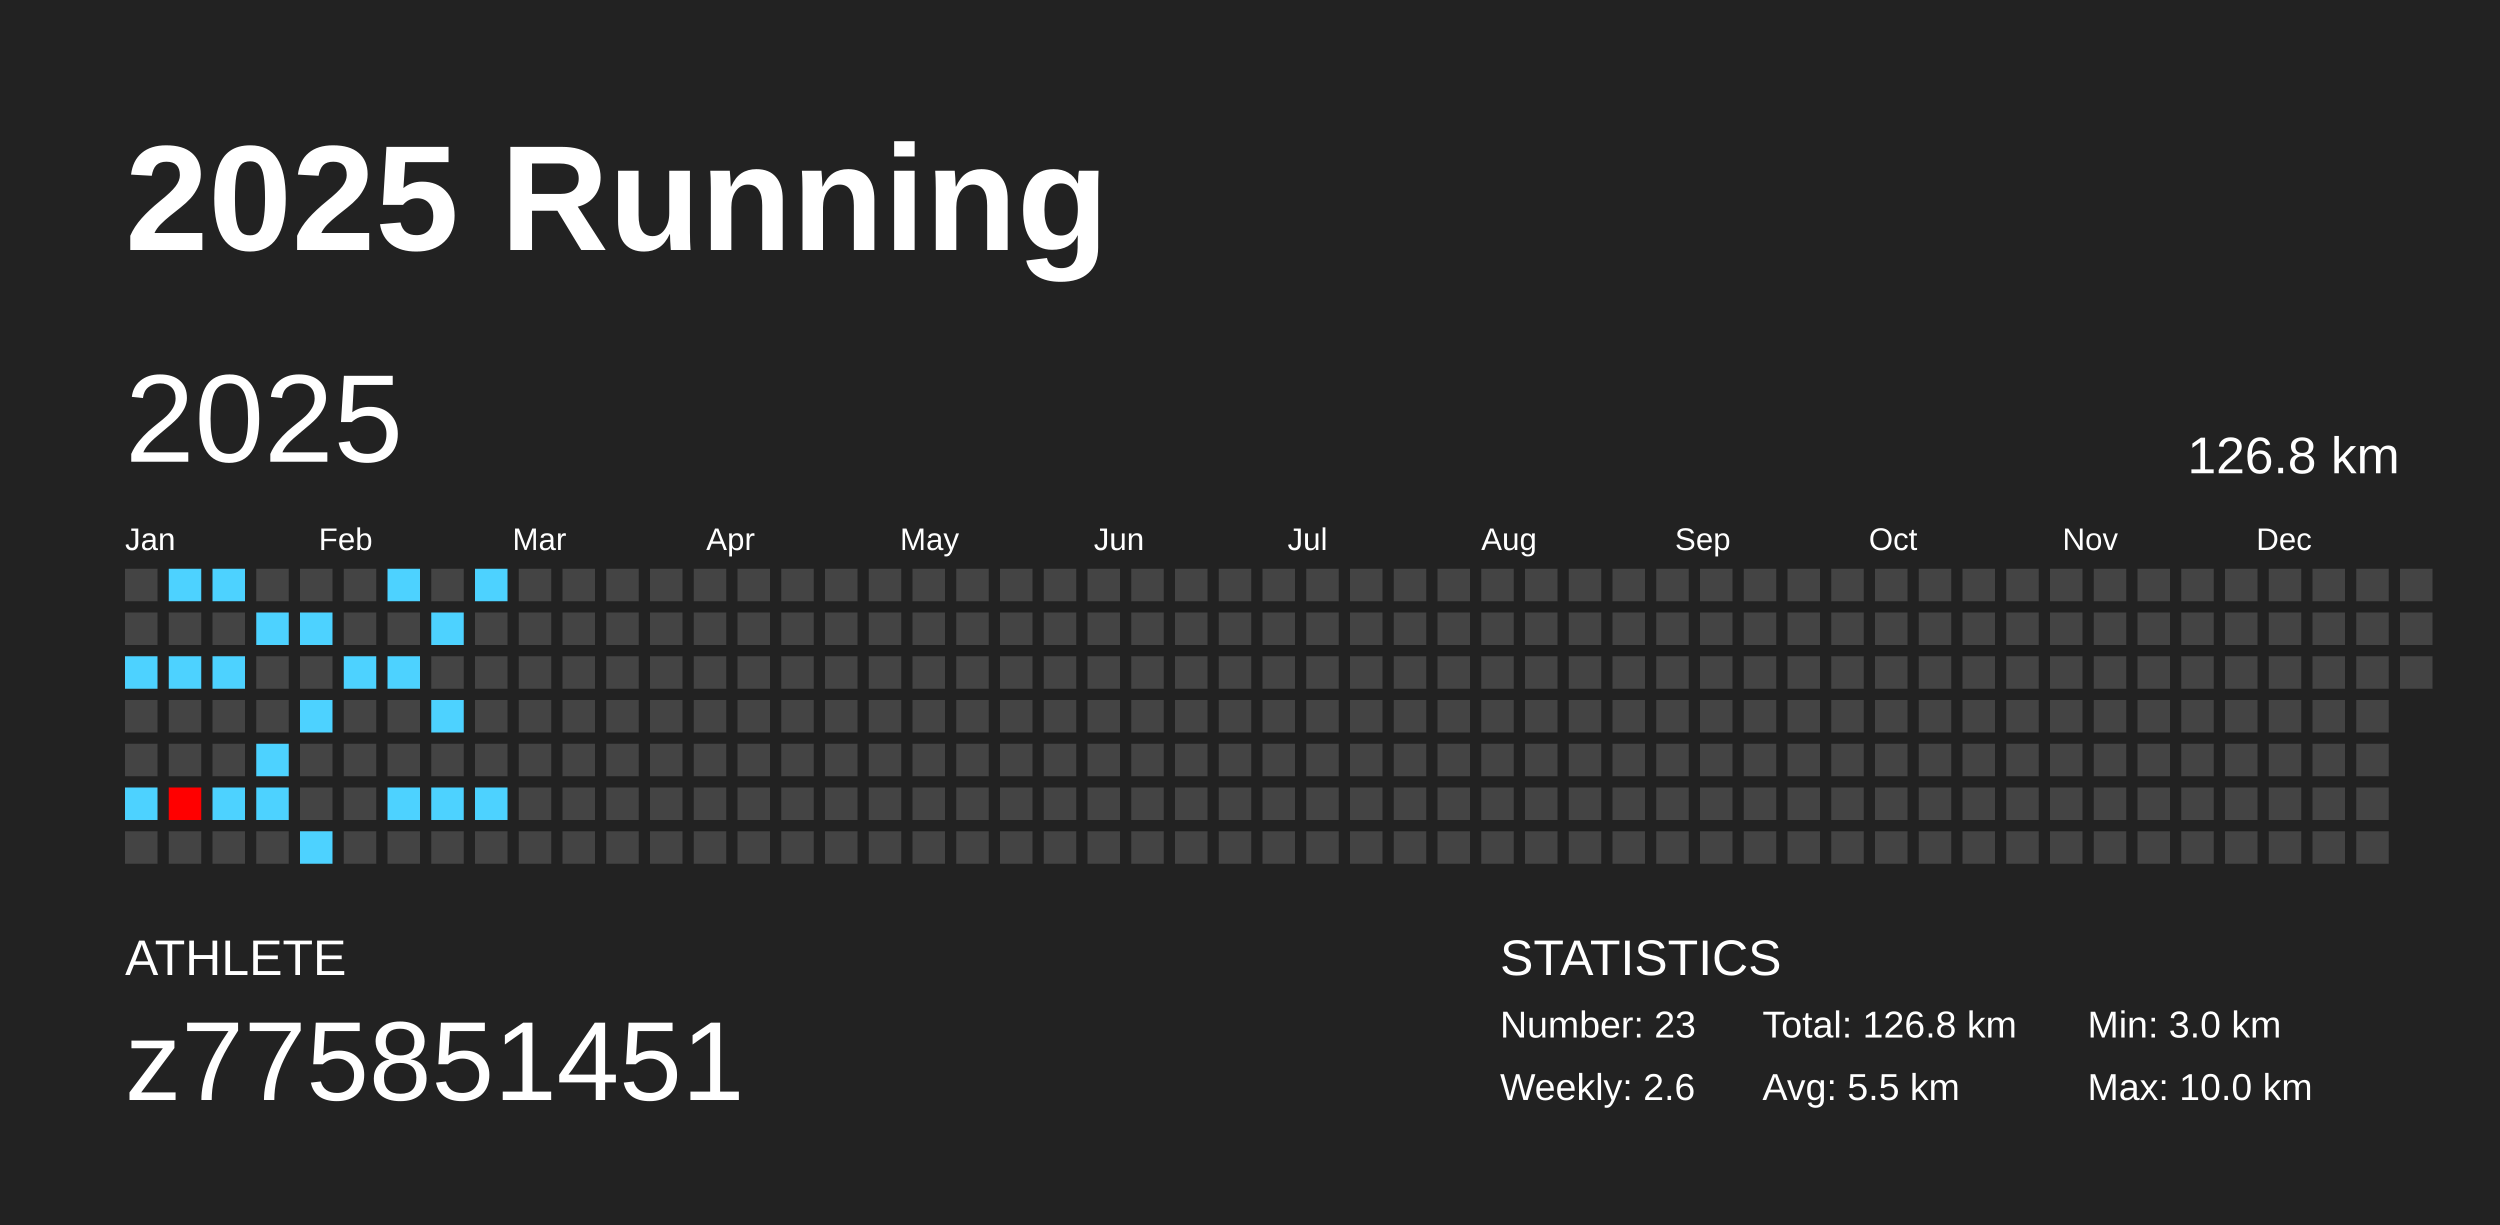
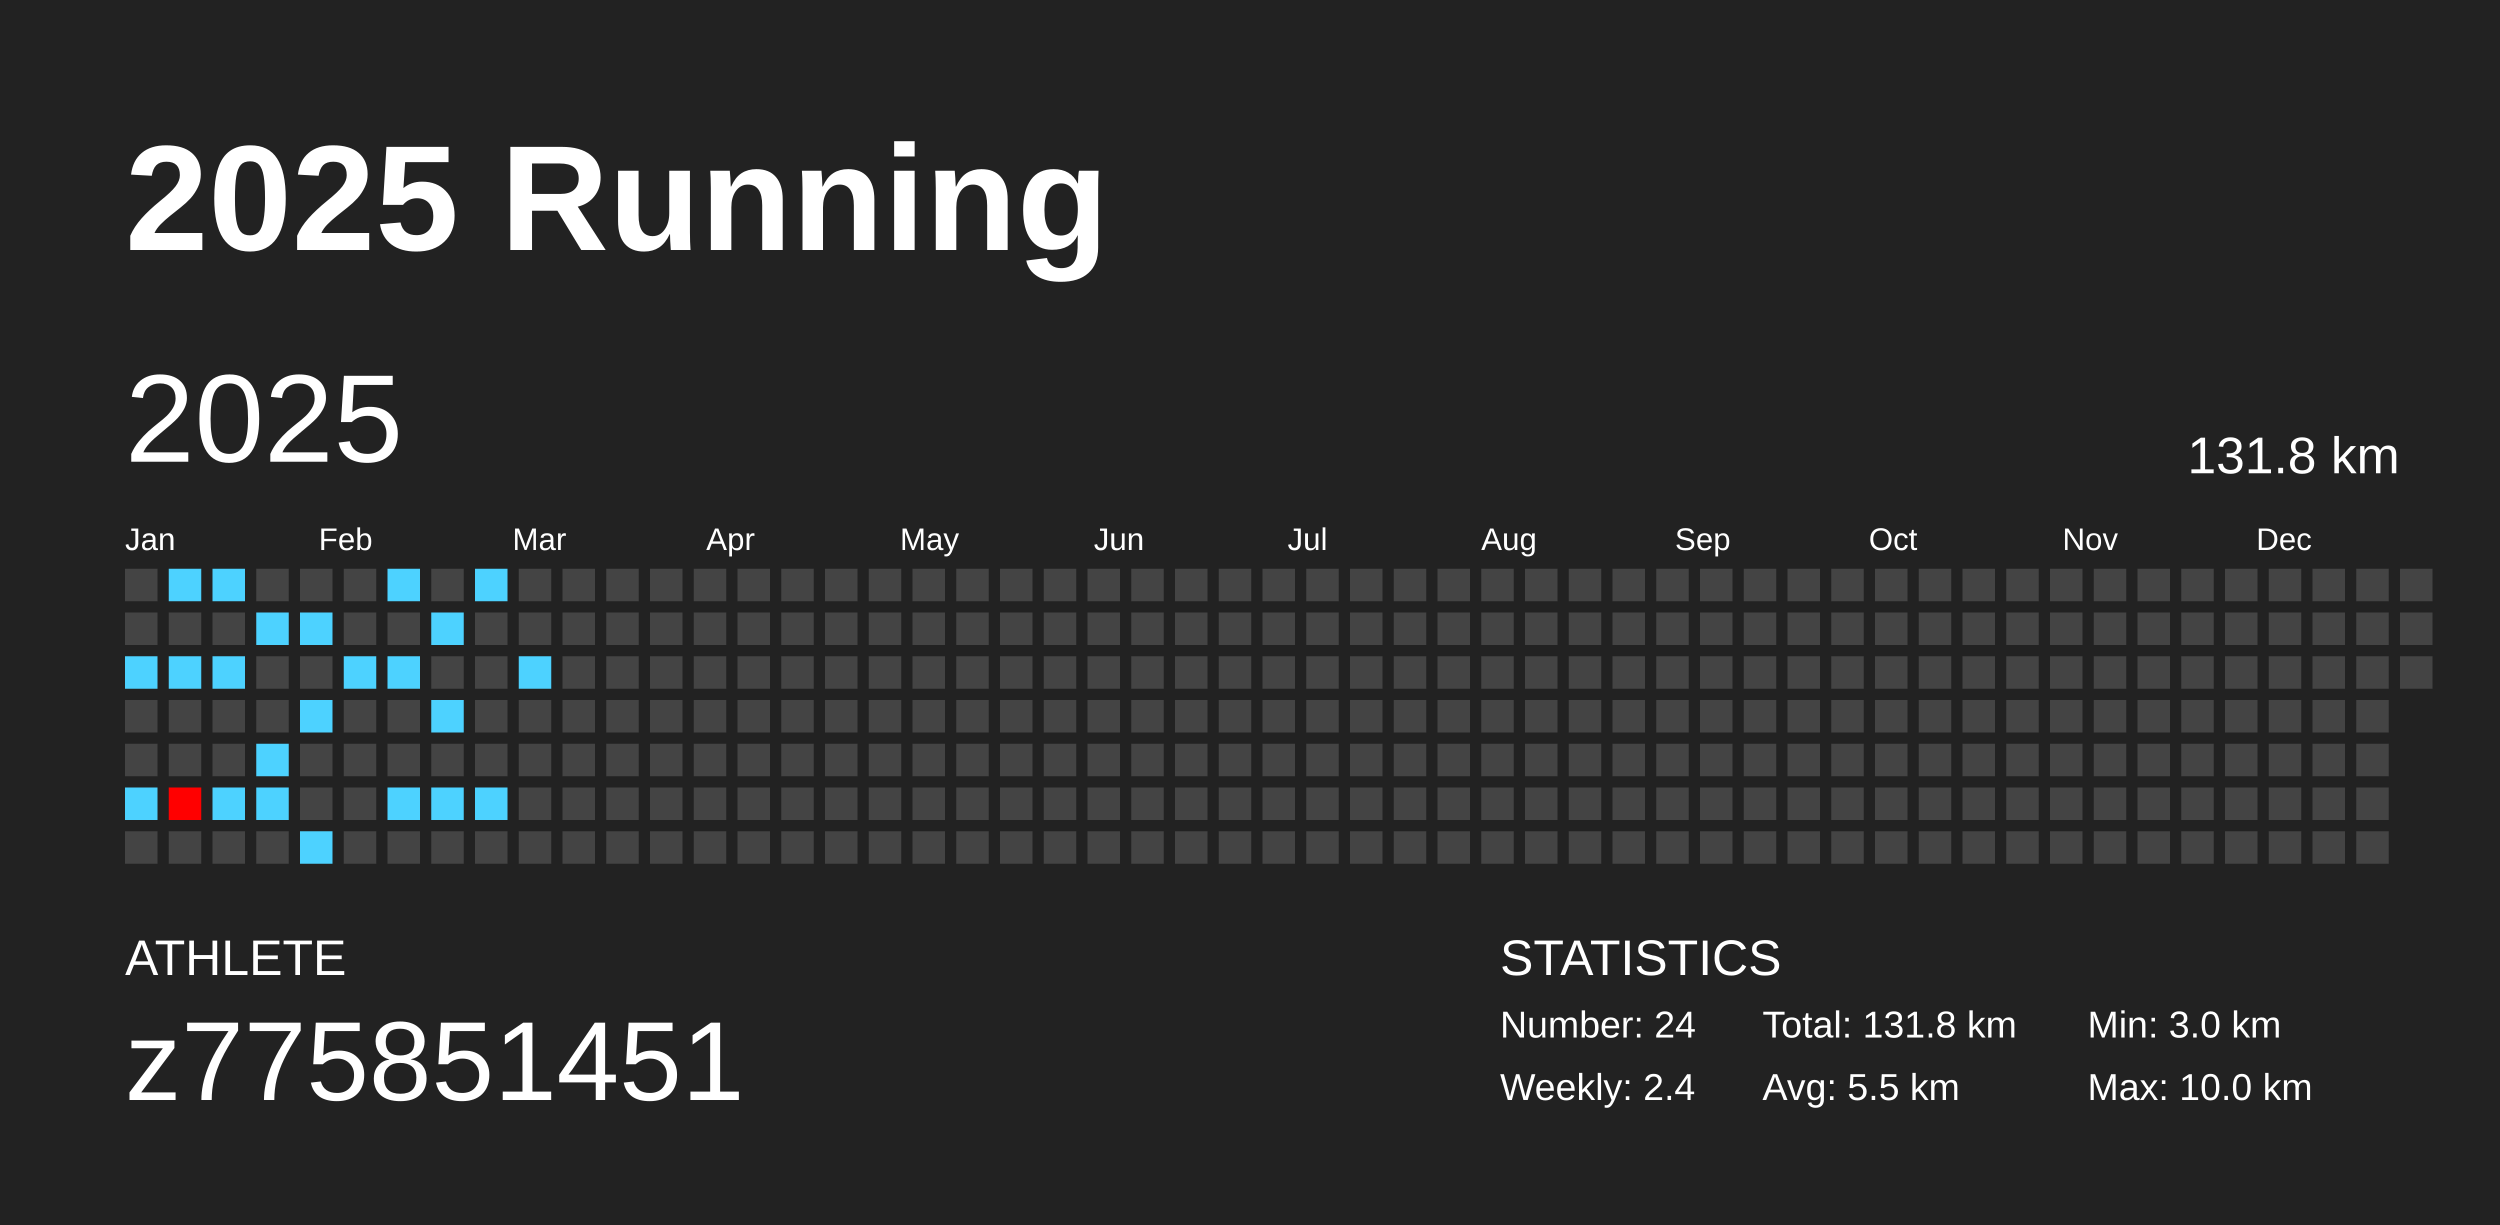
<svg xmlns="http://www.w3.org/2000/svg" baseProfile="full" height="98mm" version="1.1" viewBox="0,0,200,98" width="200mm">
  <defs />
  <rect fill="#222222" height="98" width="200" x="0" y="0" />
  <text fill="#FFFFFF" style="font-size:12px; font-family:Arial; font-weight:bold;" x="10" y="20">2025 Running</text>
  <text fill="#FFFFFF" style="font-size:4px; font-family:Arial" x="10" y="78">ATHLETE</text>
  <text fill="#FFFFFF" style="font-size:9px; font-family:Arial" x="10" y="88">z775851451</text>
  <text fill="#FFFFFF" style="font-size:4px; font-family:Arial" x="120" y="78">STATISTICS</text>
-   <text fill="#FFFFFF" style="font-size:3px; font-family:Arial" x="120" y="83">Number: 23</text>
-   <text fill="#FFFFFF" style="font-size:3px; font-family:Arial" x="120" y="88">Weekly: 2.6</text>
-   <text fill="#FFFFFF" style="font-size:3px; font-family:Arial" x="141" y="83">Total: 126.8 km</text>
+   <text fill="#FFFFFF" style="font-size:3px; font-family:Arial" x="120" y="83">Number: 24</text>
+   <text fill="#FFFFFF" style="font-size:3px; font-family:Arial" x="120" y="88">Weekly: 2.4</text>
+   <text fill="#FFFFFF" style="font-size:3px; font-family:Arial" x="141" y="83">Total: 131.8 km</text>
  <text fill="#FFFFFF" style="font-size:3px; font-family:Arial" x="141" y="88">Avg: 5.5 km</text>
  <text fill="#FFFFFF" style="font-size:3px; font-family:Arial" x="167" y="83">Min: 3.0 km</text>
  <text fill="#FFFFFF" style="font-size:3px; font-family:Arial" x="167" y="88">Max: 10.0 km</text>
  <text dominant-baseline="hanging" fill="#FFFFFF" style="font-size:10.0px; font-family:Arial;" x="10" y="30">2025</text>
-   <text dominant-baseline="hanging" fill="#FFFFFF" style="font-size:4.125px; font-family:Arial;" x="175" y="35">126.8 km</text>
+   <text dominant-baseline="hanging" fill="#FFFFFF" style="font-size:4.125px; font-family:Arial;" x="175" y="35">131.8 km</text>
  <text fill="#FFFFFF" style="font-size:2.5px; font-family:Arial" x="10.0" y="44">Jan</text>
  <text fill="#FFFFFF" style="font-size:2.5px; font-family:Arial" x="25.5" y="44">Feb</text>
  <text fill="#FFFFFF" style="font-size:2.5px; font-family:Arial" x="41.0" y="44">Mar</text>
  <text fill="#FFFFFF" style="font-size:2.5px; font-family:Arial" x="56.5" y="44">Apr</text>
  <text fill="#FFFFFF" style="font-size:2.5px; font-family:Arial" x="72.0" y="44">May</text>
  <text fill="#FFFFFF" style="font-size:2.5px; font-family:Arial" x="87.5" y="44">Jun</text>
  <text fill="#FFFFFF" style="font-size:2.5px; font-family:Arial" x="103.0" y="44">Jul</text>
  <text fill="#FFFFFF" style="font-size:2.5px; font-family:Arial" x="118.5" y="44">Aug</text>
  <text fill="#FFFFFF" style="font-size:2.5px; font-family:Arial" x="134.0" y="44">Sep</text>
  <text fill="#FFFFFF" style="font-size:2.5px; font-family:Arial" x="149.5" y="44">Oct</text>
  <text fill="#FFFFFF" style="font-size:2.5px; font-family:Arial" x="165.0" y="44">Nov</text>
  <text fill="#FFFFFF" style="font-size:2.5px; font-family:Arial" x="180.5" y="44">Dec</text>
  <rect fill="#444444" height="2.6" width="2.6" x="10.0" y="45.5" />
  <rect fill="#444444" height="2.6" width="2.6" x="10.0" y="49.0" />
  <rect fill="#4dd2ff" height="2.6" width="2.6" x="10.0" y="52.5" />
  <rect fill="#444444" height="2.6" width="2.6" x="10.0" y="56.0" />
  <rect fill="#444444" height="2.6" width="2.6" x="10.0" y="59.5" />
  <rect fill="#4dd2ff" height="2.6" width="2.6" x="10.0" y="63.0" />
  <rect fill="#444444" height="2.6" width="2.6" x="10.0" y="66.5" />
  <rect fill="#4dd2ff" height="2.6" width="2.6" x="13.5" y="45.5" />
  <rect fill="#444444" height="2.6" width="2.6" x="13.5" y="49.0" />
  <rect fill="#4dd2ff" height="2.6" width="2.6" x="13.5" y="52.5" />
  <rect fill="#444444" height="2.6" width="2.6" x="13.5" y="56.0" />
  <rect fill="#444444" height="2.6" width="2.6" x="13.5" y="59.5" />
  <rect fill="#ff0000" height="2.6" width="2.6" x="13.5" y="63.0" />
  <rect fill="#444444" height="2.6" width="2.6" x="13.5" y="66.5" />
  <rect fill="#4dd2ff" height="2.6" width="2.6" x="17.0" y="45.5" />
  <rect fill="#444444" height="2.6" width="2.6" x="17.0" y="49.0" />
  <rect fill="#4dd2ff" height="2.6" width="2.6" x="17.0" y="52.5" />
  <rect fill="#444444" height="2.6" width="2.6" x="17.0" y="56.0" />
  <rect fill="#444444" height="2.6" width="2.6" x="17.0" y="59.5" />
  <rect fill="#4dd2ff" height="2.6" width="2.6" x="17.0" y="63.0" />
  <rect fill="#444444" height="2.6" width="2.6" x="17.0" y="66.5" />
  <rect fill="#444444" height="2.6" width="2.6" x="20.5" y="45.5" />
  <rect fill="#4dd2ff" height="2.6" width="2.6" x="20.5" y="49.0" />
  <rect fill="#444444" height="2.6" width="2.6" x="20.5" y="52.5" />
  <rect fill="#444444" height="2.6" width="2.6" x="20.5" y="56.0" />
  <rect fill="#4dd2ff" height="2.6" width="2.6" x="20.5" y="59.5" />
  <rect fill="#4dd2ff" height="2.6" width="2.6" x="20.5" y="63.0" />
  <rect fill="#444444" height="2.6" width="2.6" x="20.5" y="66.5" />
  <rect fill="#444444" height="2.6" width="2.6" x="24.0" y="45.5" />
  <rect fill="#4dd2ff" height="2.6" width="2.6" x="24.0" y="49.0" />
  <rect fill="#444444" height="2.6" width="2.6" x="24.0" y="52.5" />
  <rect fill="#4dd2ff" height="2.6" width="2.6" x="24.0" y="56.0" />
  <rect fill="#444444" height="2.6" width="2.6" x="24.0" y="59.5" />
  <rect fill="#444444" height="2.6" width="2.6" x="24.0" y="63.0" />
  <rect fill="#4dd2ff" height="2.6" width="2.6" x="24.0" y="66.5" />
  <rect fill="#444444" height="2.6" width="2.6" x="27.5" y="45.5" />
  <rect fill="#444444" height="2.6" width="2.6" x="27.5" y="49.0" />
  <rect fill="#4dd2ff" height="2.6" width="2.6" x="27.5" y="52.5" />
  <rect fill="#444444" height="2.6" width="2.6" x="27.5" y="56.0" />
  <rect fill="#444444" height="2.6" width="2.6" x="27.5" y="59.5" />
  <rect fill="#444444" height="2.6" width="2.6" x="27.5" y="63.0" />
  <rect fill="#444444" height="2.6" width="2.6" x="27.5" y="66.5" />
  <rect fill="#4dd2ff" height="2.6" width="2.6" x="31.0" y="45.5" />
  <rect fill="#444444" height="2.6" width="2.6" x="31.0" y="49.0" />
  <rect fill="#4dd2ff" height="2.6" width="2.6" x="31.0" y="52.5" />
  <rect fill="#444444" height="2.6" width="2.6" x="31.0" y="56.0" />
  <rect fill="#444444" height="2.6" width="2.6" x="31.0" y="59.5" />
  <rect fill="#4dd2ff" height="2.6" width="2.6" x="31.0" y="63.0" />
  <rect fill="#444444" height="2.6" width="2.6" x="31.0" y="66.5" />
  <rect fill="#444444" height="2.6" width="2.6" x="34.5" y="45.5" />
  <rect fill="#4dd2ff" height="2.6" width="2.6" x="34.5" y="49.0" />
  <rect fill="#444444" height="2.6" width="2.6" x="34.5" y="52.5" />
  <rect fill="#4dd2ff" height="2.6" width="2.6" x="34.5" y="56.0" />
  <rect fill="#444444" height="2.6" width="2.6" x="34.5" y="59.5" />
  <rect fill="#4dd2ff" height="2.6" width="2.6" x="34.5" y="63.0" />
  <rect fill="#444444" height="2.6" width="2.6" x="34.5" y="66.5" />
  <rect fill="#4dd2ff" height="2.6" width="2.6" x="38.0" y="45.5" />
  <rect fill="#444444" height="2.6" width="2.6" x="38.0" y="49.0" />
  <rect fill="#444444" height="2.6" width="2.6" x="38.0" y="52.5" />
  <rect fill="#444444" height="2.6" width="2.6" x="38.0" y="56.0" />
  <rect fill="#444444" height="2.6" width="2.6" x="38.0" y="59.5" />
  <rect fill="#4dd2ff" height="2.6" width="2.6" x="38.0" y="63.0" />
  <rect fill="#444444" height="2.6" width="2.6" x="38.0" y="66.5" />
  <rect fill="#444444" height="2.6" width="2.6" x="41.5" y="45.5" />
  <rect fill="#444444" height="2.6" width="2.6" x="41.5" y="49.0" />
-   <rect fill="#444444" height="2.6" width="2.6" x="41.5" y="52.5" />
+   <rect fill="#4dd2ff" height="2.6" width="2.6" x="41.5" y="52.5" />
  <rect fill="#444444" height="2.6" width="2.6" x="41.5" y="56.0" />
  <rect fill="#444444" height="2.6" width="2.6" x="41.5" y="59.5" />
  <rect fill="#444444" height="2.6" width="2.6" x="41.5" y="63.0" />
  <rect fill="#444444" height="2.6" width="2.6" x="41.5" y="66.5" />
  <rect fill="#444444" height="2.6" width="2.6" x="45.0" y="45.5" />
  <rect fill="#444444" height="2.6" width="2.6" x="45.0" y="49.0" />
  <rect fill="#444444" height="2.6" width="2.6" x="45.0" y="52.5" />
  <rect fill="#444444" height="2.6" width="2.6" x="45.0" y="56.0" />
  <rect fill="#444444" height="2.6" width="2.6" x="45.0" y="59.5" />
  <rect fill="#444444" height="2.6" width="2.6" x="45.0" y="63.0" />
  <rect fill="#444444" height="2.6" width="2.6" x="45.0" y="66.5" />
  <rect fill="#444444" height="2.6" width="2.6" x="48.5" y="45.5" />
  <rect fill="#444444" height="2.6" width="2.6" x="48.5" y="49.0" />
  <rect fill="#444444" height="2.6" width="2.6" x="48.5" y="52.5" />
  <rect fill="#444444" height="2.6" width="2.6" x="48.5" y="56.0" />
  <rect fill="#444444" height="2.6" width="2.6" x="48.5" y="59.5" />
  <rect fill="#444444" height="2.6" width="2.6" x="48.5" y="63.0" />
  <rect fill="#444444" height="2.6" width="2.6" x="48.5" y="66.5" />
  <rect fill="#444444" height="2.6" width="2.6" x="52.0" y="45.5" />
  <rect fill="#444444" height="2.6" width="2.6" x="52.0" y="49.0" />
  <rect fill="#444444" height="2.6" width="2.6" x="52.0" y="52.5" />
  <rect fill="#444444" height="2.6" width="2.6" x="52.0" y="56.0" />
  <rect fill="#444444" height="2.6" width="2.6" x="52.0" y="59.5" />
  <rect fill="#444444" height="2.6" width="2.6" x="52.0" y="63.0" />
  <rect fill="#444444" height="2.6" width="2.6" x="52.0" y="66.5" />
  <rect fill="#444444" height="2.6" width="2.6" x="55.5" y="45.5" />
  <rect fill="#444444" height="2.6" width="2.6" x="55.5" y="49.0" />
  <rect fill="#444444" height="2.6" width="2.6" x="55.5" y="52.5" />
  <rect fill="#444444" height="2.6" width="2.6" x="55.5" y="56.0" />
  <rect fill="#444444" height="2.6" width="2.6" x="55.5" y="59.5" />
  <rect fill="#444444" height="2.6" width="2.6" x="55.5" y="63.0" />
  <rect fill="#444444" height="2.6" width="2.6" x="55.5" y="66.5" />
  <rect fill="#444444" height="2.6" width="2.6" x="59.0" y="45.5" />
  <rect fill="#444444" height="2.6" width="2.6" x="59.0" y="49.0" />
  <rect fill="#444444" height="2.6" width="2.6" x="59.0" y="52.5" />
  <rect fill="#444444" height="2.6" width="2.6" x="59.0" y="56.0" />
  <rect fill="#444444" height="2.6" width="2.6" x="59.0" y="59.5" />
  <rect fill="#444444" height="2.6" width="2.6" x="59.0" y="63.0" />
  <rect fill="#444444" height="2.6" width="2.6" x="59.0" y="66.5" />
  <rect fill="#444444" height="2.6" width="2.6" x="62.5" y="45.5" />
  <rect fill="#444444" height="2.6" width="2.6" x="62.5" y="49.0" />
  <rect fill="#444444" height="2.6" width="2.6" x="62.5" y="52.5" />
  <rect fill="#444444" height="2.6" width="2.6" x="62.5" y="56.0" />
  <rect fill="#444444" height="2.6" width="2.6" x="62.5" y="59.5" />
  <rect fill="#444444" height="2.6" width="2.6" x="62.5" y="63.0" />
  <rect fill="#444444" height="2.6" width="2.6" x="62.5" y="66.5" />
  <rect fill="#444444" height="2.6" width="2.6" x="66.0" y="45.5" />
  <rect fill="#444444" height="2.6" width="2.6" x="66.0" y="49.0" />
  <rect fill="#444444" height="2.6" width="2.6" x="66.0" y="52.5" />
  <rect fill="#444444" height="2.6" width="2.6" x="66.0" y="56.0" />
  <rect fill="#444444" height="2.6" width="2.6" x="66.0" y="59.5" />
  <rect fill="#444444" height="2.6" width="2.6" x="66.0" y="63.0" />
  <rect fill="#444444" height="2.6" width="2.6" x="66.0" y="66.5" />
  <rect fill="#444444" height="2.6" width="2.6" x="69.5" y="45.5" />
  <rect fill="#444444" height="2.6" width="2.6" x="69.5" y="49.0" />
  <rect fill="#444444" height="2.6" width="2.6" x="69.5" y="52.5" />
  <rect fill="#444444" height="2.6" width="2.6" x="69.5" y="56.0" />
  <rect fill="#444444" height="2.6" width="2.6" x="69.5" y="59.5" />
  <rect fill="#444444" height="2.6" width="2.6" x="69.5" y="63.0" />
  <rect fill="#444444" height="2.6" width="2.6" x="69.5" y="66.5" />
  <rect fill="#444444" height="2.6" width="2.6" x="73.0" y="45.5" />
  <rect fill="#444444" height="2.6" width="2.6" x="73.0" y="49.0" />
  <rect fill="#444444" height="2.6" width="2.6" x="73.0" y="52.5" />
  <rect fill="#444444" height="2.6" width="2.6" x="73.0" y="56.0" />
  <rect fill="#444444" height="2.6" width="2.6" x="73.0" y="59.5" />
  <rect fill="#444444" height="2.6" width="2.6" x="73.0" y="63.0" />
  <rect fill="#444444" height="2.6" width="2.6" x="73.0" y="66.5" />
  <rect fill="#444444" height="2.6" width="2.6" x="76.5" y="45.5" />
  <rect fill="#444444" height="2.6" width="2.6" x="76.5" y="49.0" />
  <rect fill="#444444" height="2.6" width="2.6" x="76.5" y="52.5" />
  <rect fill="#444444" height="2.6" width="2.6" x="76.5" y="56.0" />
  <rect fill="#444444" height="2.6" width="2.6" x="76.5" y="59.5" />
  <rect fill="#444444" height="2.6" width="2.6" x="76.5" y="63.0" />
  <rect fill="#444444" height="2.6" width="2.6" x="76.5" y="66.5" />
  <rect fill="#444444" height="2.6" width="2.6" x="80.0" y="45.5" />
  <rect fill="#444444" height="2.6" width="2.6" x="80.0" y="49.0" />
  <rect fill="#444444" height="2.6" width="2.6" x="80.0" y="52.5" />
  <rect fill="#444444" height="2.6" width="2.6" x="80.0" y="56.0" />
  <rect fill="#444444" height="2.6" width="2.6" x="80.0" y="59.5" />
  <rect fill="#444444" height="2.6" width="2.6" x="80.0" y="63.0" />
  <rect fill="#444444" height="2.6" width="2.6" x="80.0" y="66.5" />
  <rect fill="#444444" height="2.6" width="2.6" x="83.5" y="45.5" />
  <rect fill="#444444" height="2.6" width="2.6" x="83.5" y="49.0" />
  <rect fill="#444444" height="2.6" width="2.6" x="83.5" y="52.5" />
  <rect fill="#444444" height="2.6" width="2.6" x="83.5" y="56.0" />
  <rect fill="#444444" height="2.6" width="2.6" x="83.5" y="59.5" />
  <rect fill="#444444" height="2.6" width="2.6" x="83.5" y="63.0" />
  <rect fill="#444444" height="2.6" width="2.6" x="83.5" y="66.5" />
  <rect fill="#444444" height="2.6" width="2.6" x="87.0" y="45.5" />
  <rect fill="#444444" height="2.6" width="2.6" x="87.0" y="49.0" />
  <rect fill="#444444" height="2.6" width="2.6" x="87.0" y="52.5" />
  <rect fill="#444444" height="2.6" width="2.6" x="87.0" y="56.0" />
  <rect fill="#444444" height="2.6" width="2.6" x="87.0" y="59.5" />
  <rect fill="#444444" height="2.6" width="2.6" x="87.0" y="63.0" />
  <rect fill="#444444" height="2.6" width="2.6" x="87.0" y="66.5" />
  <rect fill="#444444" height="2.6" width="2.6" x="90.5" y="45.5" />
  <rect fill="#444444" height="2.6" width="2.6" x="90.5" y="49.0" />
  <rect fill="#444444" height="2.6" width="2.6" x="90.5" y="52.5" />
  <rect fill="#444444" height="2.6" width="2.6" x="90.5" y="56.0" />
  <rect fill="#444444" height="2.6" width="2.6" x="90.5" y="59.5" />
  <rect fill="#444444" height="2.6" width="2.6" x="90.5" y="63.0" />
  <rect fill="#444444" height="2.6" width="2.6" x="90.5" y="66.5" />
  <rect fill="#444444" height="2.6" width="2.6" x="94.0" y="45.5" />
  <rect fill="#444444" height="2.6" width="2.6" x="94.0" y="49.0" />
  <rect fill="#444444" height="2.6" width="2.6" x="94.0" y="52.5" />
  <rect fill="#444444" height="2.6" width="2.6" x="94.0" y="56.0" />
  <rect fill="#444444" height="2.6" width="2.6" x="94.0" y="59.5" />
  <rect fill="#444444" height="2.6" width="2.6" x="94.0" y="63.0" />
  <rect fill="#444444" height="2.6" width="2.6" x="94.0" y="66.5" />
  <rect fill="#444444" height="2.6" width="2.6" x="97.5" y="45.5" />
  <rect fill="#444444" height="2.6" width="2.6" x="97.5" y="49.0" />
  <rect fill="#444444" height="2.6" width="2.6" x="97.5" y="52.5" />
  <rect fill="#444444" height="2.6" width="2.6" x="97.5" y="56.0" />
  <rect fill="#444444" height="2.6" width="2.6" x="97.5" y="59.5" />
  <rect fill="#444444" height="2.6" width="2.6" x="97.5" y="63.0" />
  <rect fill="#444444" height="2.6" width="2.6" x="97.5" y="66.5" />
  <rect fill="#444444" height="2.6" width="2.6" x="101.0" y="45.5" />
  <rect fill="#444444" height="2.6" width="2.6" x="101.0" y="49.0" />
  <rect fill="#444444" height="2.6" width="2.6" x="101.0" y="52.5" />
  <rect fill="#444444" height="2.6" width="2.6" x="101.0" y="56.0" />
  <rect fill="#444444" height="2.6" width="2.6" x="101.0" y="59.5" />
  <rect fill="#444444" height="2.6" width="2.6" x="101.0" y="63.0" />
  <rect fill="#444444" height="2.6" width="2.6" x="101.0" y="66.5" />
  <rect fill="#444444" height="2.6" width="2.6" x="104.5" y="45.5" />
  <rect fill="#444444" height="2.6" width="2.6" x="104.5" y="49.0" />
  <rect fill="#444444" height="2.6" width="2.6" x="104.5" y="52.5" />
  <rect fill="#444444" height="2.6" width="2.6" x="104.5" y="56.0" />
  <rect fill="#444444" height="2.6" width="2.6" x="104.5" y="59.5" />
  <rect fill="#444444" height="2.6" width="2.6" x="104.5" y="63.0" />
  <rect fill="#444444" height="2.6" width="2.6" x="104.5" y="66.5" />
  <rect fill="#444444" height="2.6" width="2.6" x="108.0" y="45.5" />
  <rect fill="#444444" height="2.6" width="2.6" x="108.0" y="49.0" />
  <rect fill="#444444" height="2.6" width="2.6" x="108.0" y="52.5" />
  <rect fill="#444444" height="2.6" width="2.6" x="108.0" y="56.0" />
  <rect fill="#444444" height="2.6" width="2.6" x="108.0" y="59.5" />
  <rect fill="#444444" height="2.6" width="2.6" x="108.0" y="63.0" />
  <rect fill="#444444" height="2.6" width="2.6" x="108.0" y="66.5" />
  <rect fill="#444444" height="2.6" width="2.6" x="111.5" y="45.5" />
  <rect fill="#444444" height="2.6" width="2.6" x="111.5" y="49.0" />
  <rect fill="#444444" height="2.6" width="2.6" x="111.5" y="52.5" />
  <rect fill="#444444" height="2.6" width="2.6" x="111.5" y="56.0" />
  <rect fill="#444444" height="2.6" width="2.6" x="111.5" y="59.5" />
  <rect fill="#444444" height="2.6" width="2.6" x="111.5" y="63.0" />
  <rect fill="#444444" height="2.6" width="2.6" x="111.5" y="66.5" />
  <rect fill="#444444" height="2.6" width="2.6" x="115.0" y="45.5" />
  <rect fill="#444444" height="2.6" width="2.6" x="115.0" y="49.0" />
  <rect fill="#444444" height="2.6" width="2.6" x="115.0" y="52.5" />
  <rect fill="#444444" height="2.6" width="2.6" x="115.0" y="56.0" />
  <rect fill="#444444" height="2.6" width="2.6" x="115.0" y="59.5" />
  <rect fill="#444444" height="2.6" width="2.6" x="115.0" y="63.0" />
  <rect fill="#444444" height="2.6" width="2.6" x="115.0" y="66.5" />
  <rect fill="#444444" height="2.6" width="2.6" x="118.5" y="45.5" />
  <rect fill="#444444" height="2.6" width="2.6" x="118.5" y="49.0" />
  <rect fill="#444444" height="2.6" width="2.6" x="118.5" y="52.5" />
  <rect fill="#444444" height="2.6" width="2.6" x="118.5" y="56.0" />
  <rect fill="#444444" height="2.6" width="2.6" x="118.5" y="59.5" />
  <rect fill="#444444" height="2.6" width="2.6" x="118.5" y="63.0" />
  <rect fill="#444444" height="2.6" width="2.6" x="118.5" y="66.5" />
  <rect fill="#444444" height="2.6" width="2.6" x="122.0" y="45.5" />
  <rect fill="#444444" height="2.6" width="2.6" x="122.0" y="49.0" />
  <rect fill="#444444" height="2.6" width="2.6" x="122.0" y="52.5" />
  <rect fill="#444444" height="2.6" width="2.6" x="122.0" y="56.0" />
  <rect fill="#444444" height="2.6" width="2.6" x="122.0" y="59.5" />
  <rect fill="#444444" height="2.6" width="2.6" x="122.0" y="63.0" />
  <rect fill="#444444" height="2.6" width="2.6" x="122.0" y="66.5" />
  <rect fill="#444444" height="2.6" width="2.6" x="125.5" y="45.5" />
  <rect fill="#444444" height="2.6" width="2.6" x="125.5" y="49.0" />
  <rect fill="#444444" height="2.6" width="2.6" x="125.5" y="52.5" />
  <rect fill="#444444" height="2.6" width="2.6" x="125.5" y="56.0" />
  <rect fill="#444444" height="2.6" width="2.6" x="125.5" y="59.5" />
  <rect fill="#444444" height="2.6" width="2.6" x="125.5" y="63.0" />
  <rect fill="#444444" height="2.6" width="2.6" x="125.5" y="66.5" />
  <rect fill="#444444" height="2.6" width="2.6" x="129.0" y="45.5" />
  <rect fill="#444444" height="2.6" width="2.6" x="129.0" y="49.0" />
  <rect fill="#444444" height="2.6" width="2.6" x="129.0" y="52.5" />
  <rect fill="#444444" height="2.6" width="2.6" x="129.0" y="56.0" />
  <rect fill="#444444" height="2.6" width="2.6" x="129.0" y="59.5" />
  <rect fill="#444444" height="2.6" width="2.6" x="129.0" y="63.0" />
  <rect fill="#444444" height="2.6" width="2.6" x="129.0" y="66.5" />
  <rect fill="#444444" height="2.6" width="2.6" x="132.5" y="45.5" />
  <rect fill="#444444" height="2.6" width="2.6" x="132.5" y="49.0" />
  <rect fill="#444444" height="2.6" width="2.6" x="132.5" y="52.5" />
  <rect fill="#444444" height="2.6" width="2.6" x="132.5" y="56.0" />
  <rect fill="#444444" height="2.6" width="2.6" x="132.5" y="59.5" />
  <rect fill="#444444" height="2.6" width="2.6" x="132.5" y="63.0" />
  <rect fill="#444444" height="2.6" width="2.6" x="132.5" y="66.5" />
  <rect fill="#444444" height="2.6" width="2.6" x="136.0" y="45.5" />
  <rect fill="#444444" height="2.6" width="2.6" x="136.0" y="49.0" />
  <rect fill="#444444" height="2.6" width="2.6" x="136.0" y="52.5" />
  <rect fill="#444444" height="2.6" width="2.6" x="136.0" y="56.0" />
  <rect fill="#444444" height="2.6" width="2.6" x="136.0" y="59.5" />
  <rect fill="#444444" height="2.6" width="2.6" x="136.0" y="63.0" />
  <rect fill="#444444" height="2.6" width="2.6" x="136.0" y="66.5" />
  <rect fill="#444444" height="2.6" width="2.6" x="139.5" y="45.5" />
  <rect fill="#444444" height="2.6" width="2.6" x="139.5" y="49.0" />
  <rect fill="#444444" height="2.6" width="2.6" x="139.5" y="52.5" />
  <rect fill="#444444" height="2.6" width="2.6" x="139.5" y="56.0" />
  <rect fill="#444444" height="2.6" width="2.6" x="139.5" y="59.5" />
  <rect fill="#444444" height="2.6" width="2.6" x="139.5" y="63.0" />
  <rect fill="#444444" height="2.6" width="2.6" x="139.5" y="66.5" />
  <rect fill="#444444" height="2.6" width="2.6" x="143.0" y="45.5" />
  <rect fill="#444444" height="2.6" width="2.6" x="143.0" y="49.0" />
  <rect fill="#444444" height="2.6" width="2.6" x="143.0" y="52.5" />
  <rect fill="#444444" height="2.6" width="2.6" x="143.0" y="56.0" />
  <rect fill="#444444" height="2.6" width="2.6" x="143.0" y="59.5" />
  <rect fill="#444444" height="2.6" width="2.6" x="143.0" y="63.0" />
  <rect fill="#444444" height="2.6" width="2.6" x="143.0" y="66.5" />
  <rect fill="#444444" height="2.6" width="2.6" x="146.5" y="45.5" />
  <rect fill="#444444" height="2.6" width="2.6" x="146.5" y="49.0" />
  <rect fill="#444444" height="2.6" width="2.6" x="146.5" y="52.5" />
  <rect fill="#444444" height="2.6" width="2.6" x="146.5" y="56.0" />
  <rect fill="#444444" height="2.6" width="2.6" x="146.5" y="59.5" />
  <rect fill="#444444" height="2.6" width="2.6" x="146.5" y="63.0" />
  <rect fill="#444444" height="2.6" width="2.6" x="146.5" y="66.5" />
  <rect fill="#444444" height="2.6" width="2.6" x="150.0" y="45.5" />
  <rect fill="#444444" height="2.6" width="2.6" x="150.0" y="49.0" />
  <rect fill="#444444" height="2.6" width="2.6" x="150.0" y="52.5" />
  <rect fill="#444444" height="2.6" width="2.6" x="150.0" y="56.0" />
  <rect fill="#444444" height="2.6" width="2.6" x="150.0" y="59.5" />
  <rect fill="#444444" height="2.6" width="2.6" x="150.0" y="63.0" />
  <rect fill="#444444" height="2.6" width="2.6" x="150.0" y="66.5" />
  <rect fill="#444444" height="2.6" width="2.6" x="153.5" y="45.5" />
  <rect fill="#444444" height="2.6" width="2.6" x="153.5" y="49.0" />
  <rect fill="#444444" height="2.6" width="2.6" x="153.5" y="52.5" />
  <rect fill="#444444" height="2.6" width="2.6" x="153.5" y="56.0" />
  <rect fill="#444444" height="2.6" width="2.6" x="153.5" y="59.5" />
  <rect fill="#444444" height="2.6" width="2.6" x="153.5" y="63.0" />
  <rect fill="#444444" height="2.6" width="2.6" x="153.5" y="66.5" />
  <rect fill="#444444" height="2.6" width="2.6" x="157.0" y="45.5" />
  <rect fill="#444444" height="2.6" width="2.6" x="157.0" y="49.0" />
  <rect fill="#444444" height="2.6" width="2.6" x="157.0" y="52.5" />
  <rect fill="#444444" height="2.6" width="2.6" x="157.0" y="56.0" />
  <rect fill="#444444" height="2.6" width="2.6" x="157.0" y="59.5" />
  <rect fill="#444444" height="2.6" width="2.6" x="157.0" y="63.0" />
  <rect fill="#444444" height="2.6" width="2.6" x="157.0" y="66.5" />
  <rect fill="#444444" height="2.6" width="2.6" x="160.5" y="45.5" />
  <rect fill="#444444" height="2.6" width="2.6" x="160.5" y="49.0" />
  <rect fill="#444444" height="2.6" width="2.6" x="160.5" y="52.5" />
  <rect fill="#444444" height="2.6" width="2.6" x="160.5" y="56.0" />
  <rect fill="#444444" height="2.6" width="2.6" x="160.5" y="59.5" />
  <rect fill="#444444" height="2.6" width="2.6" x="160.5" y="63.0" />
  <rect fill="#444444" height="2.6" width="2.6" x="160.5" y="66.5" />
  <rect fill="#444444" height="2.6" width="2.6" x="164.0" y="45.5" />
  <rect fill="#444444" height="2.6" width="2.6" x="164.0" y="49.0" />
  <rect fill="#444444" height="2.6" width="2.6" x="164.0" y="52.5" />
  <rect fill="#444444" height="2.6" width="2.6" x="164.0" y="56.0" />
  <rect fill="#444444" height="2.6" width="2.6" x="164.0" y="59.5" />
  <rect fill="#444444" height="2.6" width="2.6" x="164.0" y="63.0" />
  <rect fill="#444444" height="2.6" width="2.6" x="164.0" y="66.5" />
  <rect fill="#444444" height="2.6" width="2.6" x="167.5" y="45.5" />
  <rect fill="#444444" height="2.6" width="2.6" x="167.5" y="49.0" />
  <rect fill="#444444" height="2.6" width="2.6" x="167.5" y="52.5" />
  <rect fill="#444444" height="2.6" width="2.6" x="167.5" y="56.0" />
  <rect fill="#444444" height="2.6" width="2.6" x="167.5" y="59.5" />
  <rect fill="#444444" height="2.6" width="2.6" x="167.5" y="63.0" />
  <rect fill="#444444" height="2.6" width="2.6" x="167.5" y="66.5" />
  <rect fill="#444444" height="2.6" width="2.6" x="171.0" y="45.5" />
  <rect fill="#444444" height="2.6" width="2.6" x="171.0" y="49.0" />
  <rect fill="#444444" height="2.6" width="2.6" x="171.0" y="52.5" />
  <rect fill="#444444" height="2.6" width="2.6" x="171.0" y="56.0" />
  <rect fill="#444444" height="2.6" width="2.6" x="171.0" y="59.5" />
  <rect fill="#444444" height="2.6" width="2.6" x="171.0" y="63.0" />
  <rect fill="#444444" height="2.6" width="2.6" x="171.0" y="66.5" />
  <rect fill="#444444" height="2.6" width="2.6" x="174.5" y="45.5" />
  <rect fill="#444444" height="2.6" width="2.6" x="174.5" y="49.0" />
  <rect fill="#444444" height="2.6" width="2.6" x="174.5" y="52.5" />
  <rect fill="#444444" height="2.6" width="2.6" x="174.5" y="56.0" />
  <rect fill="#444444" height="2.6" width="2.6" x="174.5" y="59.5" />
  <rect fill="#444444" height="2.6" width="2.6" x="174.5" y="63.0" />
  <rect fill="#444444" height="2.6" width="2.6" x="174.5" y="66.5" />
  <rect fill="#444444" height="2.6" width="2.6" x="178.0" y="45.5" />
  <rect fill="#444444" height="2.6" width="2.6" x="178.0" y="49.0" />
  <rect fill="#444444" height="2.6" width="2.6" x="178.0" y="52.5" />
  <rect fill="#444444" height="2.6" width="2.6" x="178.0" y="56.0" />
  <rect fill="#444444" height="2.6" width="2.6" x="178.0" y="59.5" />
  <rect fill="#444444" height="2.6" width="2.6" x="178.0" y="63.0" />
  <rect fill="#444444" height="2.6" width="2.6" x="178.0" y="66.5" />
  <rect fill="#444444" height="2.6" width="2.6" x="181.5" y="45.5" />
  <rect fill="#444444" height="2.6" width="2.6" x="181.5" y="49.0" />
  <rect fill="#444444" height="2.6" width="2.6" x="181.5" y="52.5" />
  <rect fill="#444444" height="2.6" width="2.6" x="181.5" y="56.0" />
  <rect fill="#444444" height="2.6" width="2.6" x="181.5" y="59.5" />
  <rect fill="#444444" height="2.6" width="2.6" x="181.5" y="63.0" />
  <rect fill="#444444" height="2.6" width="2.6" x="181.5" y="66.5" />
  <rect fill="#444444" height="2.6" width="2.6" x="185.0" y="45.5" />
  <rect fill="#444444" height="2.6" width="2.6" x="185.0" y="49.0" />
  <rect fill="#444444" height="2.6" width="2.6" x="185.0" y="52.5" />
  <rect fill="#444444" height="2.6" width="2.6" x="185.0" y="56.0" />
  <rect fill="#444444" height="2.6" width="2.6" x="185.0" y="59.5" />
  <rect fill="#444444" height="2.6" width="2.6" x="185.0" y="63.0" />
  <rect fill="#444444" height="2.6" width="2.6" x="185.0" y="66.5" />
  <rect fill="#444444" height="2.6" width="2.6" x="188.5" y="45.5" />
  <rect fill="#444444" height="2.6" width="2.6" x="188.5" y="49.0" />
  <rect fill="#444444" height="2.6" width="2.6" x="188.5" y="52.5" />
  <rect fill="#444444" height="2.6" width="2.6" x="188.5" y="56.0" />
  <rect fill="#444444" height="2.6" width="2.6" x="188.5" y="59.5" />
  <rect fill="#444444" height="2.6" width="2.6" x="188.5" y="63.0" />
  <rect fill="#444444" height="2.6" width="2.6" x="188.5" y="66.5" />
  <rect fill="#444444" height="2.6" width="2.6" x="192.0" y="45.5" />
  <rect fill="#444444" height="2.6" width="2.6" x="192.0" y="49.0" />
  <rect fill="#444444" height="2.6" width="2.6" x="192.0" y="52.5" />
</svg>
